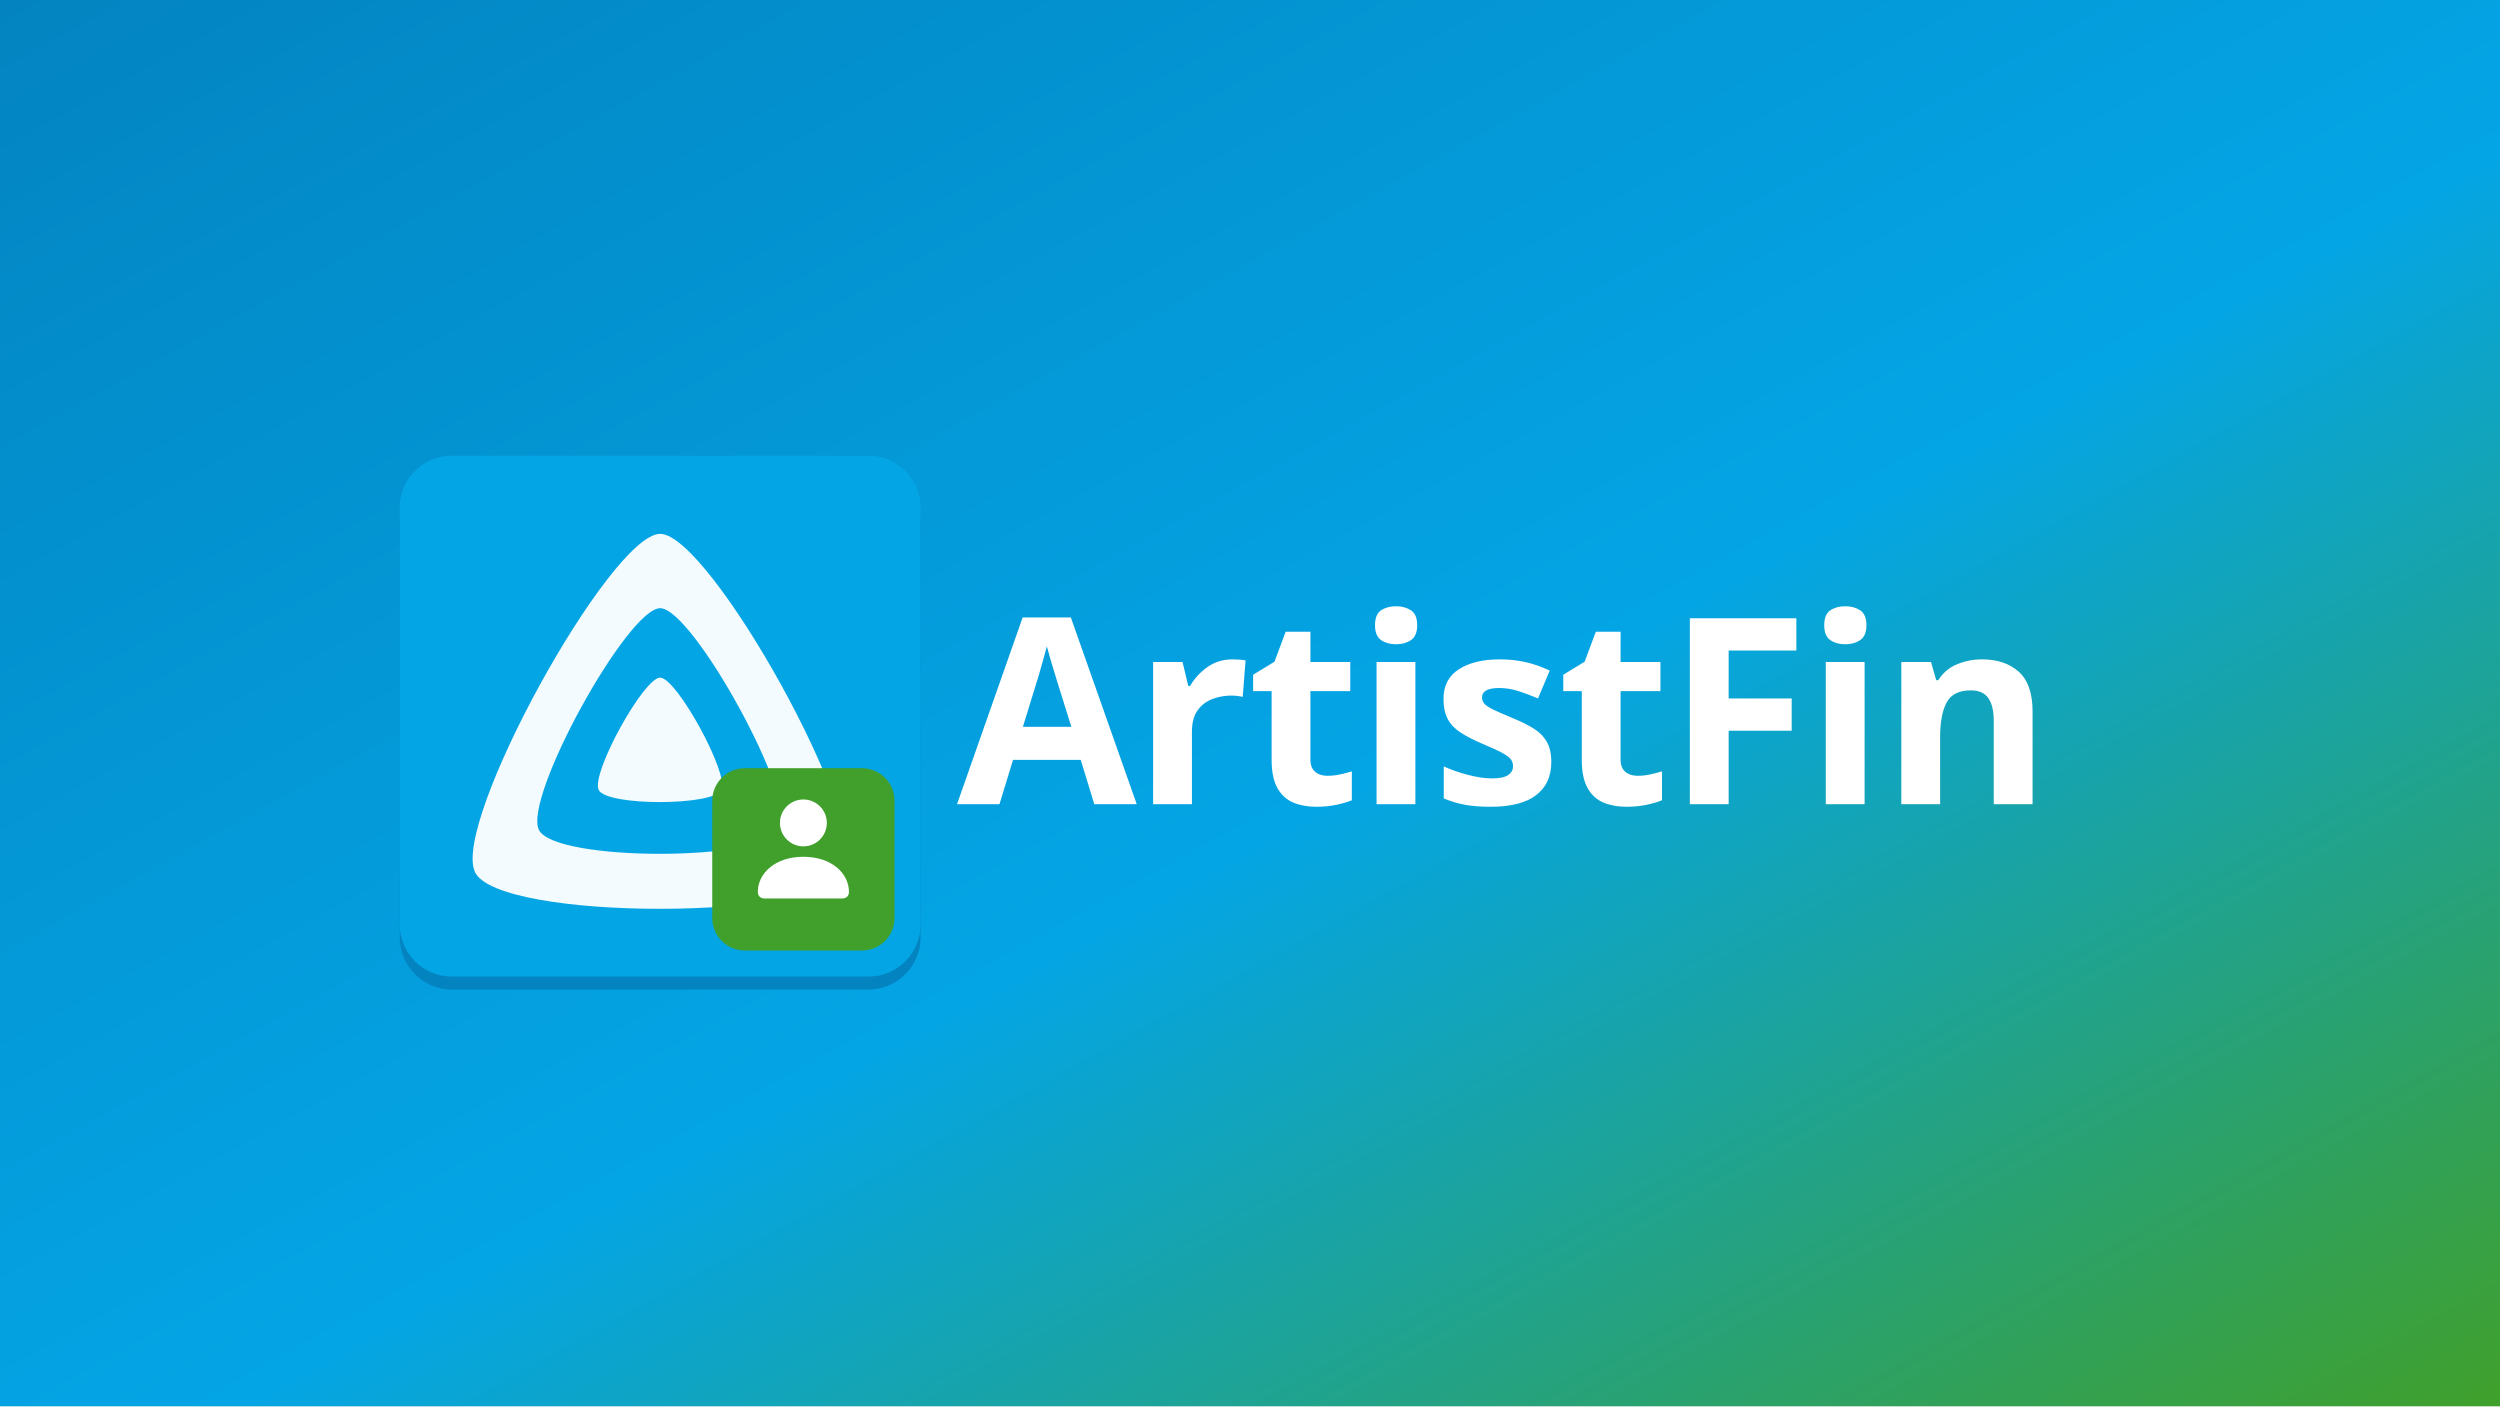
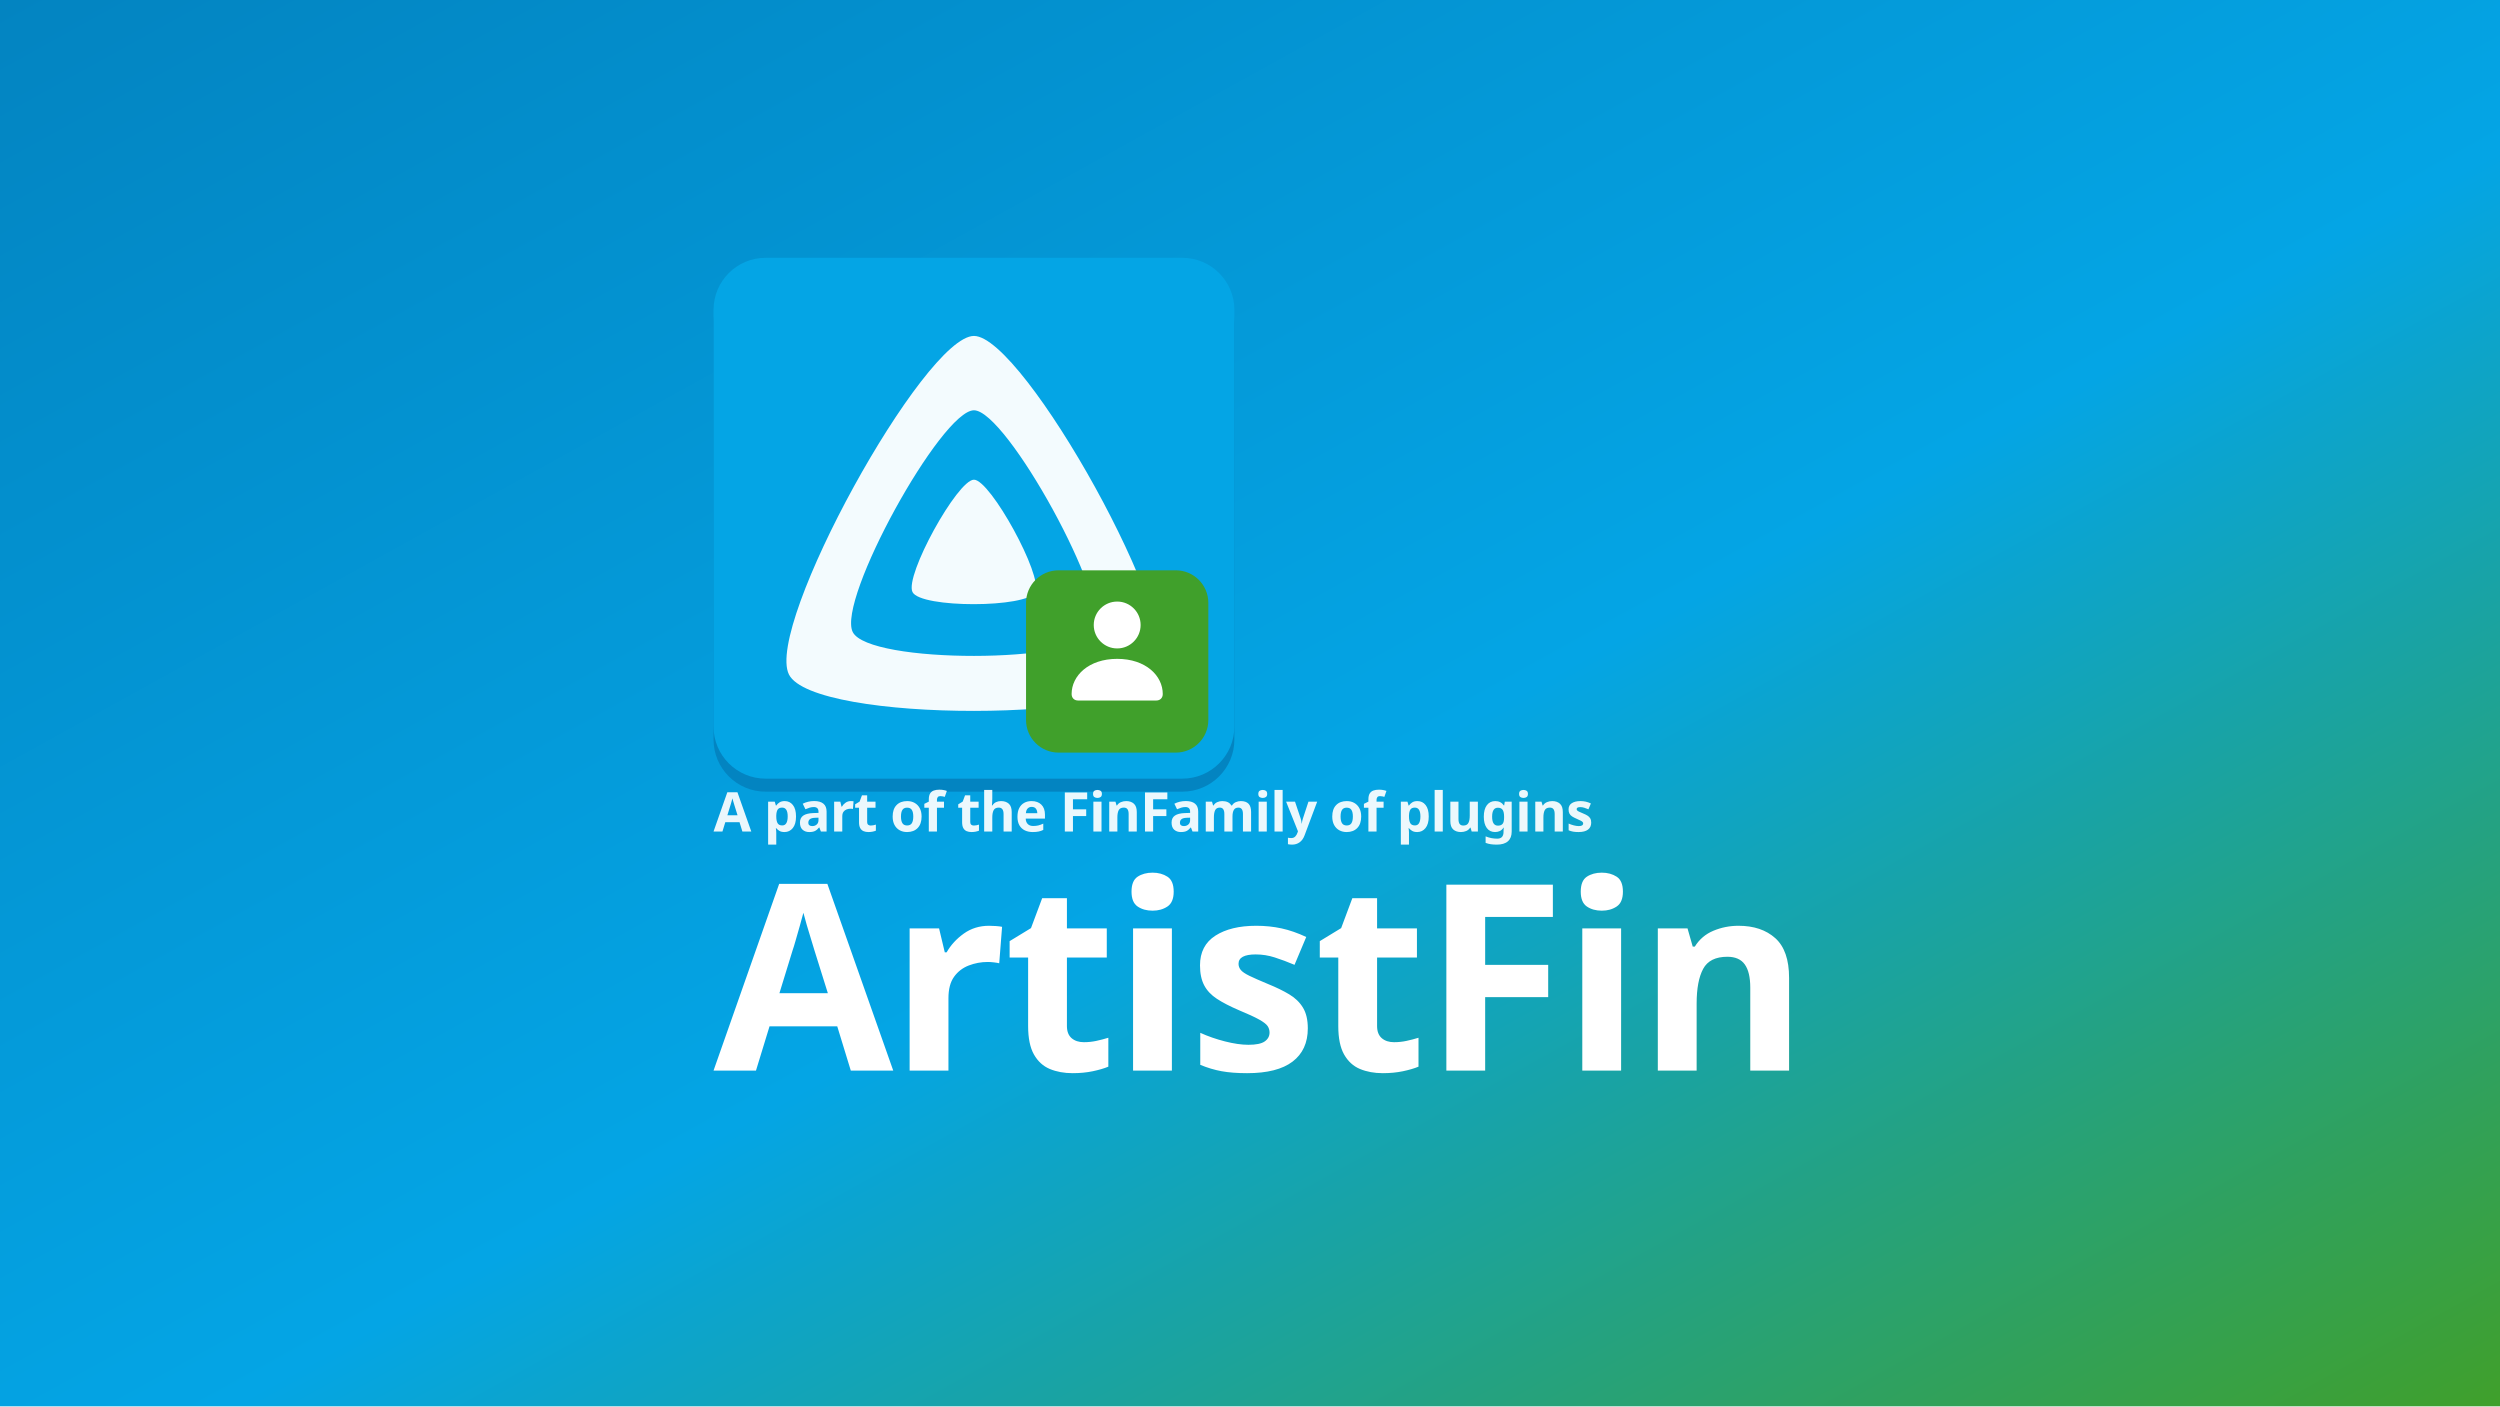
<svg xmlns="http://www.w3.org/2000/svg" width="1920" height="1080" viewBox="0 0 1920 1080">
  <defs>
    <linearGradient id="g" x1="0" y1="0" x2="1" y2="1">
      <stop offset="0%" stop-color="#0384c1" />
      <stop offset="55%" stop-color="#04a5e5" />
      <stop offset="100%" stop-color="#40a02b" />
    </linearGradient>
    <style type="text/css">
      .title {
        font-family: "Nunito", "Quicksand", "Comfortaa", "Arial Rounded MT Bold", ui-rounded, sans-serif;
        font-weight: 700;
        font-size: 200px;
        fill: #ffffff;
        letter-spacing: -0.015em;
      }
+       .tagline {
+         font-family: "Nunito", "Quicksand", "Comfortaa", "Arial Rounded MT Bold", ui-rounded, sans-serif;
+         font-weight: 700;
+         font-size: 42px;
+         fill: #ffffff;
+         letter-spacing: -0.015em;
+         opacity: 0.92;
+       }
    </style>
  </defs>
  <rect width="1920" height="1080" fill="url(#g)" />
  <g transform="translate(960, 540)">
-     <g transform="translate(-653.00, -190.00)">
+     <g transform="translate(-412.00, -342.00)">
      <g transform="translate(-40.00, -40.00) scale(10)">
        <rect width="40" height="40" x="4" y="5" rx="4" fill="#0384c1" />
        <rect width="40" height="40" x="4" y="4" rx="4" fill="#04a5e5" />
        <path fill="#ffffff" opacity="0.95" d="M 24 10 C 20.19 10 7.92 32.24 9.79 36 C 11.66 39.75 36.36 39.71 38.21 36 C 40.25 32.29 27.81 10 24 10 Z M 33.31 32.74 C 32.1 35.17 15.92 35.2 14.69 32.74 C 13.46 30.28 21.5 15.71 24 15.71 C 26.5 15.71 34.52 30.31 33.31 32.74 Z M 24 21.04 C 22.74 21.04 18.66 28.42 19.28 29.67 C 19.9 30.92 28.1 30.9 28.71 29.67 C 29.32 28.44 25.26 21.04 24 21.04 Z" />
        <rect width="14" height="14" x="28" y="28" rx="2.5" fill="#40a02b" />
        <circle cx="35" cy="32.2" r="1.8" fill="#ffffff" />
        <path fill="#ffffff" d="M 35 34.8 C 32.8 34.8 31.5 36.1 31.5 37.5 C 31.5 37.8 31.7 38 32 38 H 38 C 38.3 38 38.5 37.8 38.5 37.5 C 38.5 36.1 37.2 34.8 35 34.8 Z" />
      </g>
-       <text class="title" x="428.00" y="190.00" dominant-baseline="central">ArtistFin</text>
+       <text class="tagline" x="0" y="408.00" dominant-baseline="hanging">A part of the FinFamily of plugins</text>
+       <text class="title" x="0" y="469.00" dominant-baseline="hanging">ArtistFin</text>
    </g>
  </g>
</svg>
